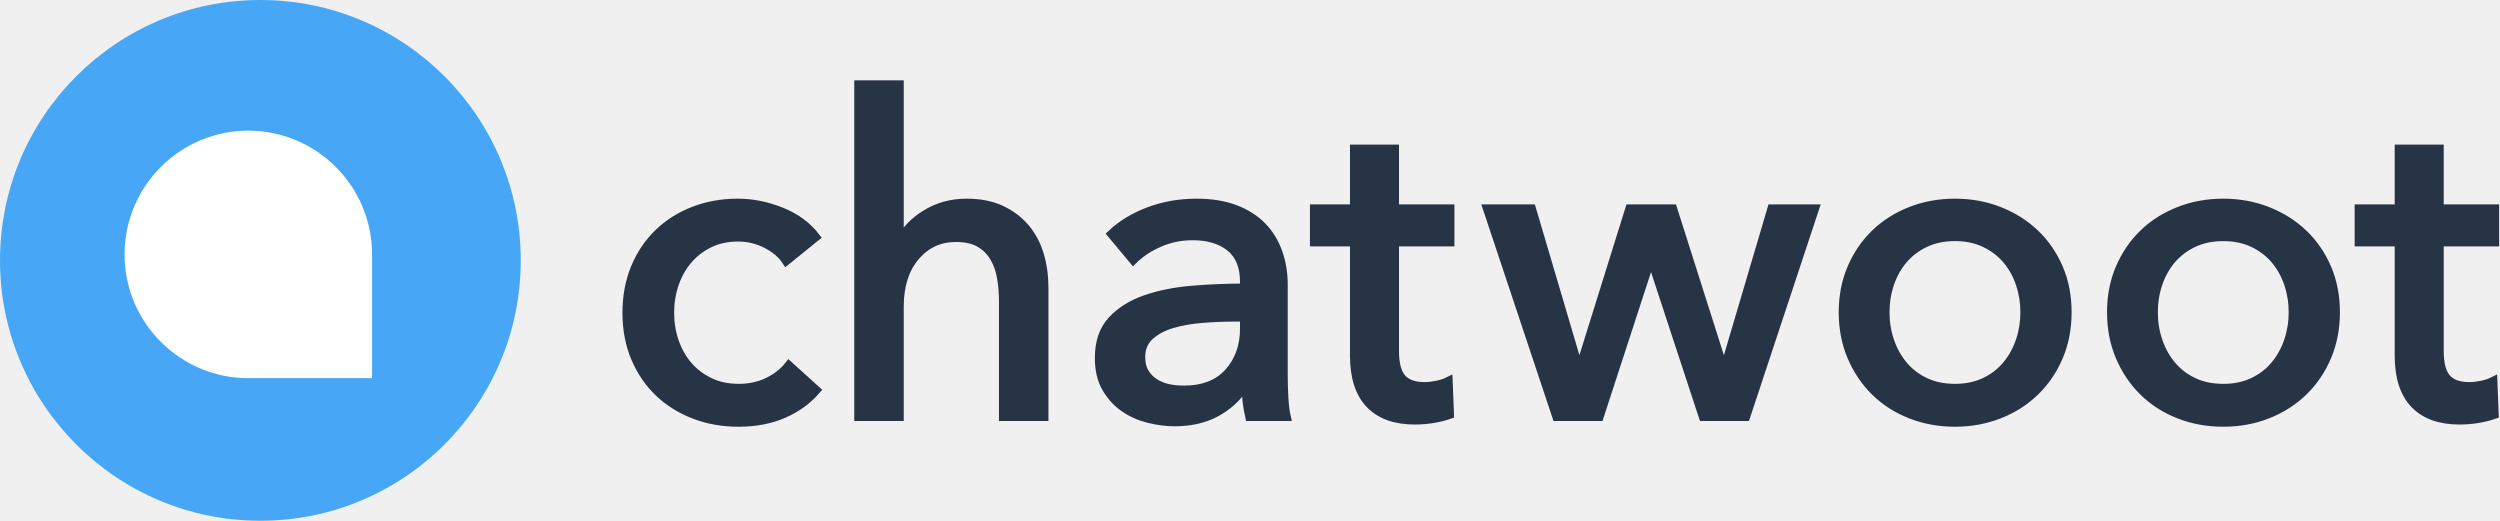
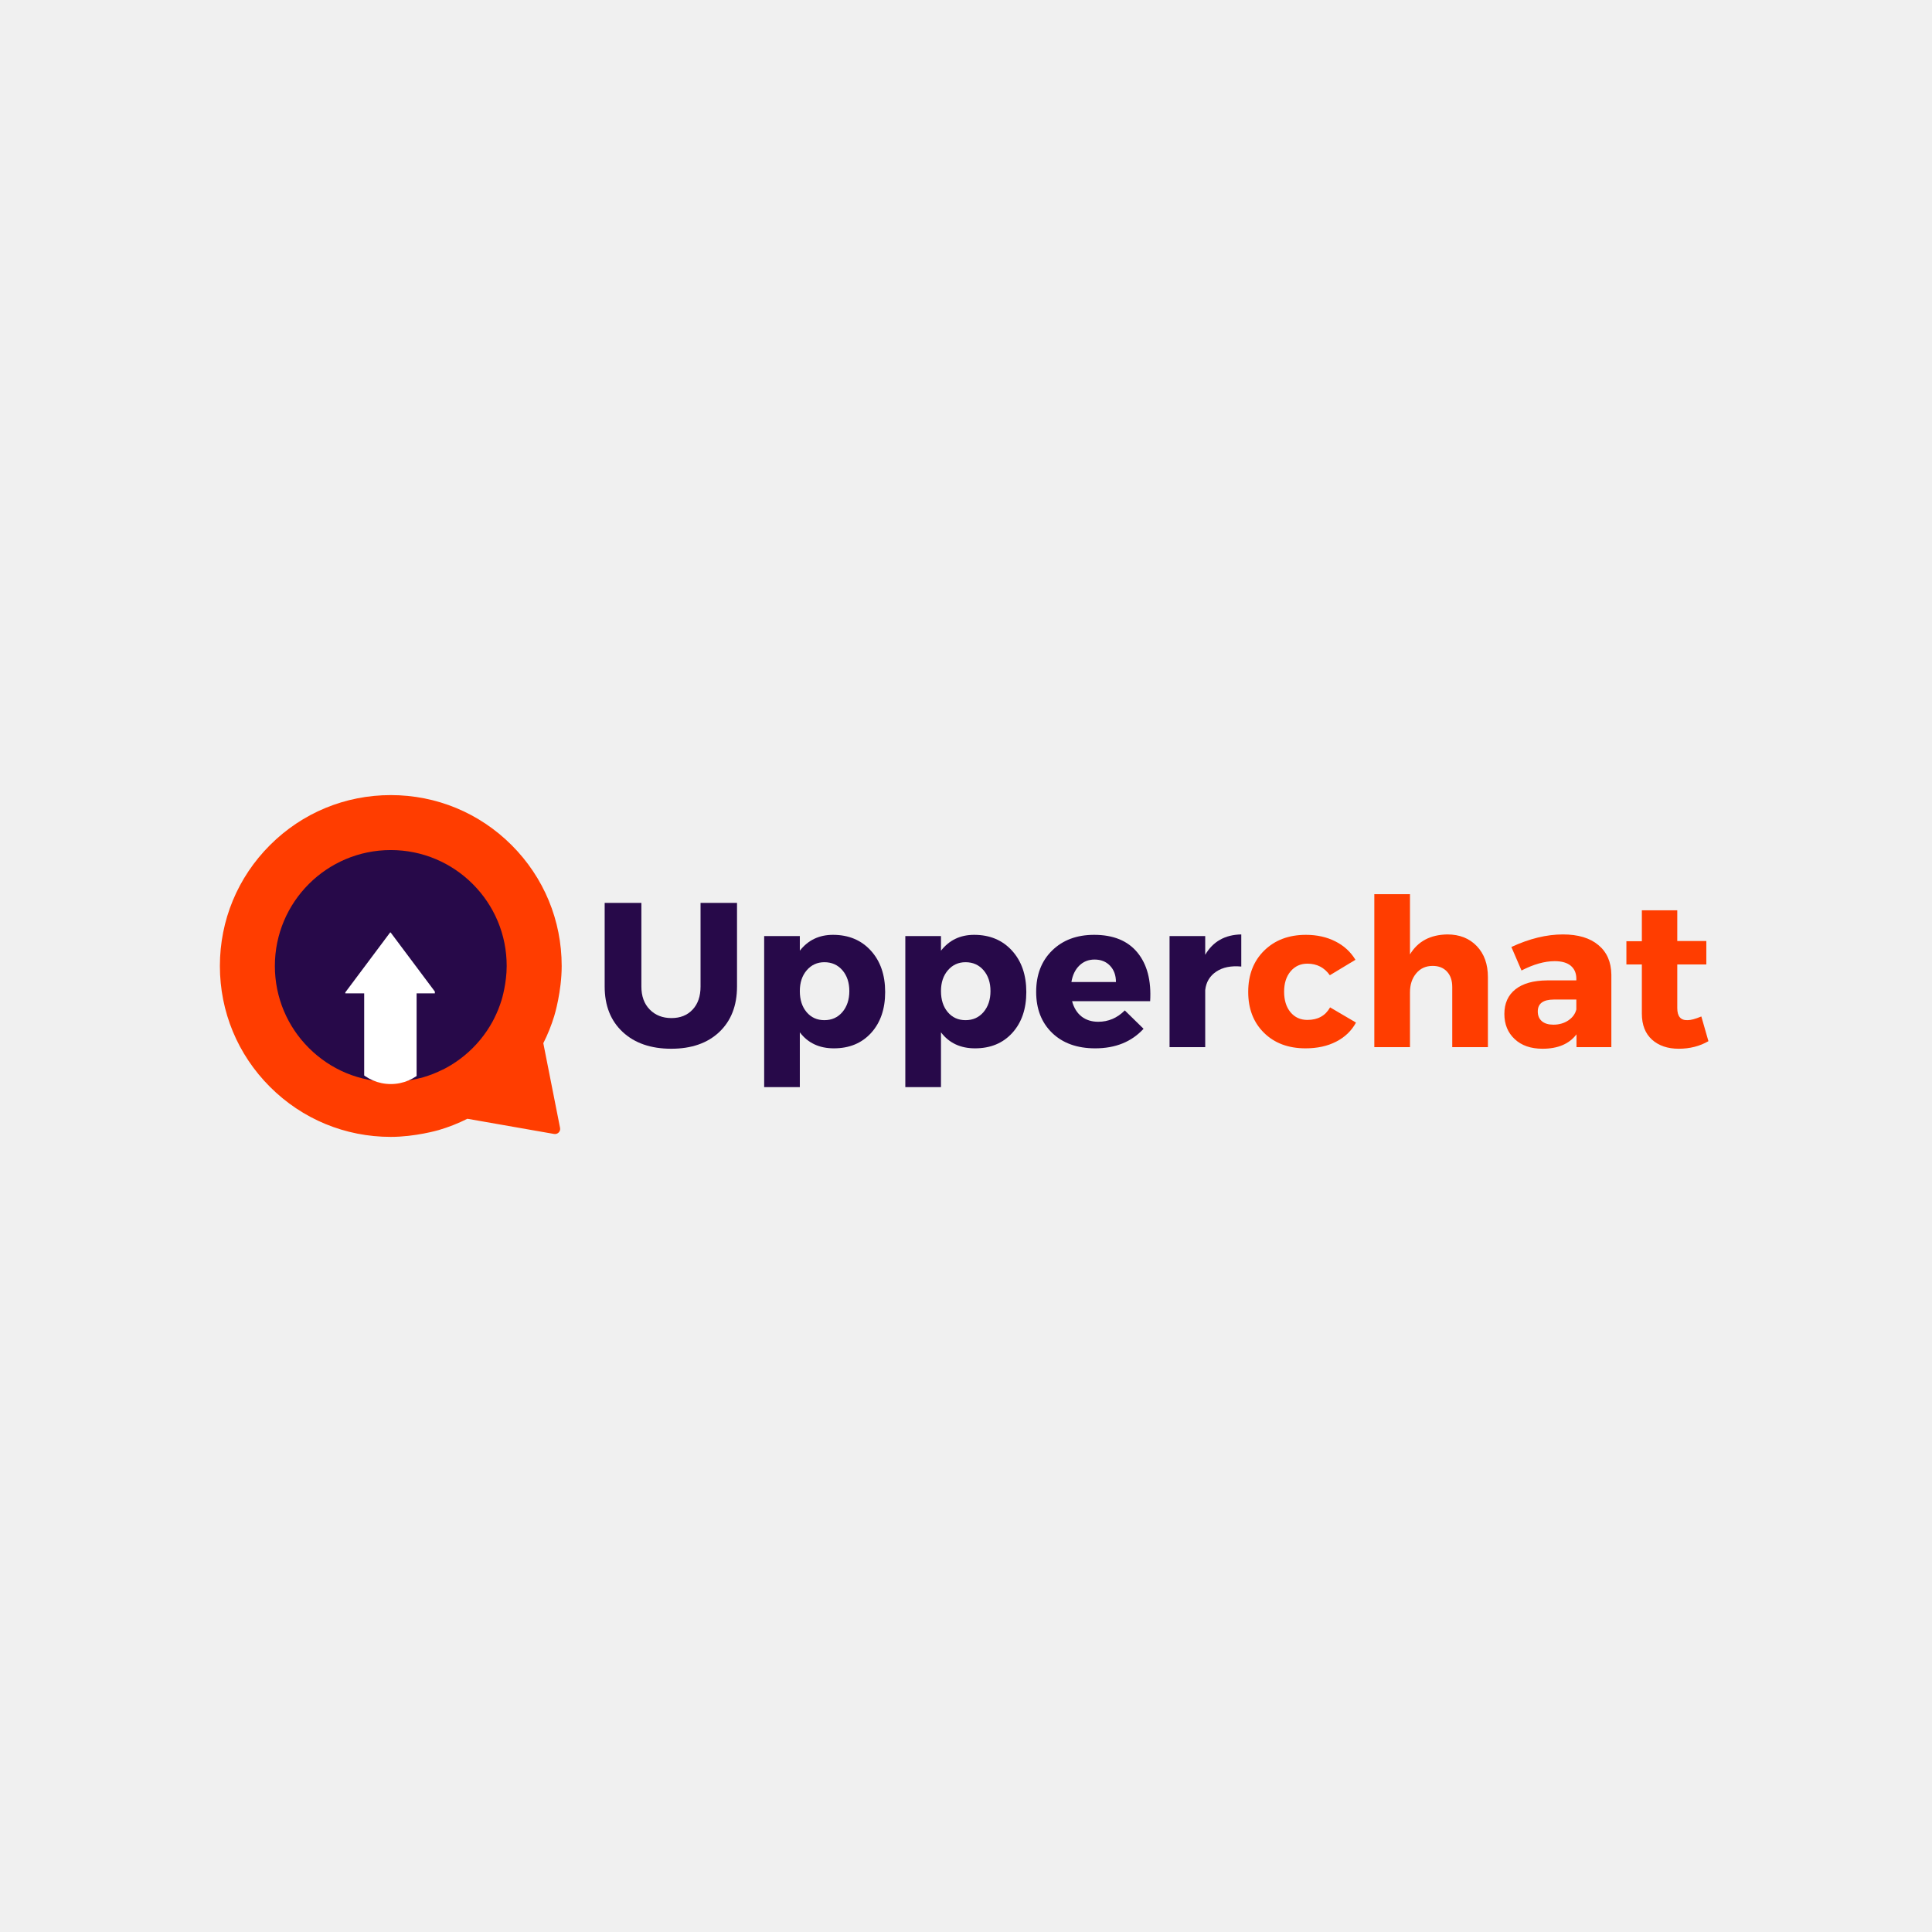
- <svg xmlns="http://www.w3.org/2000/svg" width="2458px" height="512px" viewBox="0 0 2458 512" version="1.1">
-   <g id="Logo" stroke="none" stroke-width="1" fill="none" fill-rule="evenodd">
-     <g id="on_white" fill-rule="nonzero">
-       <g id="woot-log">
-         <circle id="Oval" fill="#47A7F6" cx="256" cy="256" r="256" />
-         <path d="M362.808,368.808 L244.123,368.808 C178.699,368.808 125.457,315.562 125.457,250.122 C125.457,184.703 178.699,131.457 244.124,131.457 C309.565,131.457 362.808,184.703 362.808,250.122 L362.808,368.808 Z" id="Fill-1" stroke="#FFFFFF" stroke-width="6" fill="#FFFFFF" />
+ <svg xmlns="http://www.w3.org/2000/svg" width="500" zoomAndPan="magnify" viewBox="0 0 375 375" height="500" preserveAspectRatio="xMidYMid meet" version="1.0">
+   <defs>
+     <g />
+     <clipPath id="5fa381441b">
+       <path d="M 0.68 0.328 L 67.27 0.328 L 67.27 66.801 L 0.68 66.801 Z M 0.68 0.328 " clip-rule="nonzero" />
+     </clipPath>
+     <clipPath id="870a31f73b">
+       <path d="M 11.352 10.996 L 56.328 10.996 L 56.328 55.977 L 11.352 55.977 Z M 11.352 10.996 " clip-rule="nonzero" />
+     </clipPath>
+     <clipPath id="74cfaafcae">
+       <path d="M 11.352 33.5 C 11.352 45.926 21.426 56.004 33.852 56.004 C 46.281 56.004 56.355 45.926 56.355 33.5 C 56.355 21.074 46.281 10.996 33.852 10.996 C 21.426 10.996 11.352 21.074 11.352 33.5 Z M 11.352 33.5 " clip-rule="nonzero" />
+     </clipPath>
+     <clipPath id="72abdc2750">
+       <path d="M 25.023 26.992 L 42.406 26.992 L 42.406 56.414 L 25.023 56.414 Z M 25.023 26.992 " clip-rule="nonzero" />
+     </clipPath>
+     <clipPath id="9f431f0bdb">
+       <path d="M 33.852 56.414 C 38.723 56.414 42.676 52.465 42.676 47.59 L 42.676 35.727 C 42.676 30.852 38.723 26.902 33.852 26.902 C 28.977 26.902 25.023 30.852 25.023 35.727 L 25.023 47.59 C 25.023 52.465 28.977 56.414 33.852 56.414 Z M 33.852 56.414 " clip-rule="nonzero" />
+     </clipPath>
+     <clipPath id="031c09aa49">
+       <path d="M 72 9 L 290.641 9 L 290.641 58 L 72 58 Z M 72 9 " clip-rule="nonzero" />
+     </clipPath>
+     <clipPath id="94280b9e2b">
+       <path d="M 34 18 L 58 18 L 58 48.68 L 34 48.68 Z M 34 18 " clip-rule="nonzero" />
+     </clipPath>
+     <clipPath id="8caa89db28">
+       <path d="M 61 18 L 86 18 L 86 48.68 L 61 48.68 Z M 61 18 " clip-rule="nonzero" />
+     </clipPath>
+     <clipPath id="51553d91e4">
+       <rect x="0" width="219" y="0" height="49" />
+     </clipPath>
+     <clipPath id="d4337a12f5">
+       <rect x="0" width="291" y="0" height="67" />
+     </clipPath>
+   </defs>
+   <g transform="matrix(1, 0, 0, 1, 42, 154)">
+     <g clip-path="url(#d4337a12f5)">
+       <g clip-path="url(#5fa381441b)">
+         <path fill="#ff3d00" d="M 33.852 66.668 C 24.992 66.668 16.66 63.219 10.395 56.953 C 4.129 50.688 0.68 42.359 0.68 33.5 C 0.68 24.637 4.129 16.309 10.395 10.043 C 16.66 3.777 24.992 0.328 33.852 0.328 C 42.711 0.328 51.043 3.777 57.309 10.043 C 63.57 16.309 67.023 24.637 67.023 33.5 C 67.023 38.434 65.641 43.012 65.574 43.219 C 65.023 45.027 64.312 46.797 63.457 48.484 L 66.707 64.922 C 66.77 65.246 66.672 65.582 66.441 65.816 C 66.207 66.051 65.875 66.16 65.551 66.102 L 48.719 63.152 C 46.938 64.047 45.07 64.785 43.16 65.344 C 42.973 65.398 38.555 66.668 33.852 66.668 Z M 33.852 66.668 " fill-opacity="1" fill-rule="nonzero" />
      </g>
-       <path d="M772.982,256.848 C768.658,250.217 762.171,244.667 753.522,240.198 C744.872,235.73 735.647,233.495 725.844,233.495 C715.177,233.495 705.735,235.513 697.518,239.55 C689.302,243.586 682.31,248.992 676.544,255.767 C670.778,262.542 666.381,270.398 663.354,279.336 C660.327,288.273 658.813,297.643 658.813,307.446 C658.813,317.248 660.327,326.618 663.354,335.555 C666.381,344.493 670.778,352.349 676.544,359.124 C682.31,365.899 689.374,371.305 697.735,375.341 C706.095,379.378 715.609,381.396 726.277,381.396 C736.656,381.396 746.098,379.378 754.603,375.341 C763.108,371.305 770.099,365.827 775.577,358.908 L802.822,383.558 C794.173,393.649 783.361,401.505 770.387,407.127 C757.414,412.749 742.71,415.56 726.277,415.56 C710.42,415.56 695.789,412.965 682.382,407.776 C668.976,402.586 657.372,395.307 647.569,385.937 C637.767,376.567 630.055,365.251 624.433,351.989 C618.811,338.727 616,323.879 616,307.446 C616,291.3 618.739,276.597 624.217,263.335 C629.695,250.073 637.335,238.685 647.137,229.171 C656.939,219.657 668.544,212.305 681.95,207.115 C695.356,201.926 709.843,199.331 725.412,199.331 C739.827,199.331 754.17,202.214 768.441,207.98 C782.713,213.746 794.028,222.107 802.389,233.063 L772.982,256.848 Z M885.421,236.09 C890.322,225.999 898.683,217.35 910.504,210.143 C922.324,202.935 935.586,199.331 950.29,199.331 C963.552,199.331 974.94,201.565 984.454,206.034 C993.968,210.503 1001.896,216.485 1008.239,223.981 C1014.582,231.477 1019.267,240.27 1022.294,250.361 C1025.321,260.452 1026.835,271.263 1026.835,282.795 L1026.835,409.938 L986.184,409.938 L986.184,296.634 C986.184,288.273 985.535,280.345 984.238,272.849 C982.94,265.353 980.562,258.722 977.102,252.956 C973.643,247.19 968.958,242.577 963.047,239.117 C957.137,235.658 949.425,233.928 939.911,233.928 C923.766,233.928 910.504,240.054 900.125,252.307 C889.746,264.56 884.556,280.921 884.556,301.391 L884.556,409.938 L843.905,409.938 L843.905,83 L884.556,83 L884.556,236.09 L885.421,236.09 Z M1223.171,277.174 C1223.171,261.893 1218.558,250.577 1209.332,243.226 C1200.106,235.874 1187.853,232.198 1172.573,232.198 C1161.041,232.198 1150.157,234.432 1139.923,238.901 C1129.688,243.37 1121.111,249.064 1114.191,255.983 L1092.568,230.036 C1102.659,220.522 1114.984,213.026 1129.544,207.548 C1144.103,202.07 1159.743,199.331 1176.465,199.331 C1191.169,199.331 1203.926,201.421 1214.738,205.602 C1225.549,209.782 1234.415,215.476 1241.334,222.684 C1248.253,229.892 1253.443,238.396 1256.902,248.199 C1260.362,258.001 1262.092,268.524 1262.092,279.768 L1262.092,369.287 C1262.092,376.206 1262.308,383.486 1262.741,391.126 C1263.173,398.766 1263.966,405.037 1265.119,409.938 L1228.36,409.938 C1226.054,400.136 1224.9,390.333 1224.9,380.531 L1223.603,380.531 C1216.107,391.487 1206.665,399.991 1195.277,406.046 C1183.889,412.1 1170.411,415.128 1154.842,415.128 C1146.77,415.128 1138.337,414.046 1129.544,411.884 C1120.75,409.722 1112.75,406.19 1105.542,401.289 C1098.334,396.388 1092.352,389.901 1087.595,381.828 C1082.838,373.756 1080.46,363.809 1080.46,351.989 C1080.46,336.42 1084.64,324.095 1093.001,315.014 C1101.362,305.932 1112.317,299.013 1125.868,294.256 C1139.418,289.499 1154.698,286.399 1171.708,284.958 C1188.718,283.516 1205.872,282.795 1223.171,282.795 L1223.171,277.174 Z M1213.224,312.203 C1203.133,312.203 1192.682,312.635 1181.871,313.5 C1171.059,314.365 1161.257,316.095 1152.464,318.689 C1143.67,321.284 1136.391,325.176 1130.625,330.366 C1124.859,335.555 1121.976,342.475 1121.976,351.124 C1121.976,357.178 1123.201,362.224 1125.651,366.26 C1128.102,370.296 1131.345,373.612 1135.382,376.206 C1139.418,378.801 1143.887,380.603 1148.788,381.612 C1153.689,382.621 1158.734,383.126 1163.924,383.126 C1182.952,383.126 1197.584,377.432 1207.818,366.044 C1218.053,354.655 1223.171,340.312 1223.171,323.014 L1223.171,312.203 L1213.224,312.203 Z M1425.993,238.252 L1371.504,238.252 L1371.504,345.069 C1371.504,357.467 1373.81,366.332 1378.423,371.666 C1383.036,376.999 1390.388,379.666 1400.478,379.666 C1404.226,379.666 1408.263,379.234 1412.587,378.369 C1416.912,377.504 1420.804,376.206 1424.264,374.477 L1425.561,407.776 C1420.66,409.506 1415.254,410.875 1409.344,411.884 C1403.433,412.893 1397.307,413.398 1390.964,413.398 C1371.648,413.398 1356.872,408.064 1346.637,397.397 C1336.402,386.729 1331.285,370.729 1331.285,349.394 L1331.285,238.252 L1291.931,238.252 L1291.931,204.953 L1331.285,204.953 L1331.285,146.139 L1371.504,146.139 L1371.504,204.953 L1425.993,204.953 L1425.993,238.252 Z M1506.078,204.953 L1552.351,361.503 L1553.216,361.503 L1602.083,204.953 L1644.897,204.953 L1694.629,361.503 L1695.494,361.503 L1741.767,204.953 L1784.581,204.953 L1716.685,409.938 L1674.304,409.938 L1623.706,255.983 L1622.841,255.983 L1572.676,409.938 L1530.295,409.938 L1461.967,204.953 L1506.078,204.953 Z M2032.811,307.013 C2032.811,322.87 2030,337.429 2024.378,350.691 C2018.756,363.953 2010.972,375.413 2001.026,385.072 C1991.079,394.73 1979.331,402.226 1965.78,407.56 C1952.23,412.893 1937.671,415.56 1922.102,415.56 C1906.534,415.56 1891.974,412.893 1878.424,407.56 C1864.873,402.226 1853.197,394.73 1843.395,385.072 C1833.592,375.413 1825.88,363.953 1820.258,350.691 C1814.636,337.429 1811.825,322.87 1811.825,307.013 C1811.825,291.156 1814.636,276.669 1820.258,263.551 C1825.88,250.433 1833.592,239.117 1843.395,229.603 C1853.197,220.089 1864.873,212.665 1878.424,207.332 C1891.974,201.998 1906.534,199.331 1922.102,199.331 C1937.671,199.331 1952.23,201.998 1965.78,207.332 C1979.331,212.665 1991.079,220.089 2001.026,229.603 C2010.972,239.117 2018.756,250.433 2024.378,263.551 C2030,276.669 2032.811,291.156 2032.811,307.013 Z M1990.43,307.013 C1990.43,297.211 1988.917,287.841 1985.89,278.903 C1982.862,269.966 1978.466,262.11 1972.7,255.334 C1966.934,248.559 1959.798,243.154 1951.293,239.117 C1942.788,235.081 1933.058,233.063 1922.102,233.063 C1911.146,233.063 1901.416,235.081 1892.911,239.117 C1884.406,243.154 1877.271,248.559 1871.505,255.334 C1865.738,262.11 1861.342,269.966 1858.315,278.903 C1855.287,287.841 1853.774,297.211 1853.774,307.013 C1853.774,316.816 1855.287,326.185 1858.315,335.123 C1861.342,344.06 1865.738,351.989 1871.505,358.908 C1877.271,365.827 1884.406,371.305 1892.911,375.341 C1901.416,379.378 1911.146,381.396 1922.102,381.396 C1933.058,381.396 1942.788,379.378 1951.293,375.341 C1959.798,371.305 1966.934,365.827 1972.7,358.908 C1978.466,351.989 1982.862,344.06 1985.89,335.123 C1988.917,326.185 1990.43,316.816 1990.43,307.013 Z M2296.611,307.013 C2296.611,322.87 2293.8,337.429 2288.178,350.691 C2282.556,363.953 2274.771,375.413 2264.825,385.072 C2254.878,394.73 2243.13,402.226 2229.58,407.56 C2216.029,412.893 2201.47,415.56 2185.901,415.56 C2170.333,415.56 2155.774,412.893 2142.223,407.56 C2128.673,402.226 2116.996,394.73 2107.194,385.072 C2097.392,375.413 2089.68,363.953 2084.058,350.691 C2078.436,337.429 2075.625,322.87 2075.625,307.013 C2075.625,291.156 2078.436,276.669 2084.058,263.551 C2089.68,250.433 2097.392,239.117 2107.194,229.603 C2116.996,220.089 2128.673,212.665 2142.223,207.332 C2155.774,201.998 2170.333,199.331 2185.901,199.331 C2201.47,199.331 2216.029,201.998 2229.58,207.332 C2243.13,212.665 2254.878,220.089 2264.825,229.603 C2274.771,239.117 2282.556,250.433 2288.178,263.551 C2293.8,276.669 2296.611,291.156 2296.611,307.013 Z M2254.23,307.013 C2254.23,297.211 2252.716,287.841 2249.689,278.903 C2246.662,269.966 2242.265,262.11 2236.499,255.334 C2230.733,248.559 2223.597,243.154 2215.092,239.117 C2206.587,235.081 2196.857,233.063 2185.901,233.063 C2174.946,233.063 2165.215,235.081 2156.71,239.117 C2148.205,243.154 2141.07,248.559 2135.304,255.334 C2129.538,262.11 2125.141,269.966 2122.114,278.903 C2119.087,287.841 2117.573,297.211 2117.573,307.013 C2117.573,316.816 2119.087,326.185 2122.114,335.123 C2125.141,344.06 2129.538,351.989 2135.304,358.908 C2141.07,365.827 2148.205,371.305 2156.71,375.341 C2165.215,379.378 2174.946,381.396 2185.901,381.396 C2196.857,381.396 2206.587,379.378 2215.092,375.341 C2223.597,371.305 2230.733,365.827 2236.499,358.908 C2242.265,351.989 2246.662,344.06 2249.689,335.123 C2252.716,326.185 2254.23,316.816 2254.23,307.013 Z M2453.16,238.252 L2398.671,238.252 L2398.671,345.069 C2398.671,357.467 2400.977,366.332 2405.59,371.666 C2410.203,376.999 2417.554,379.666 2427.645,379.666 C2431.393,379.666 2435.429,379.234 2439.754,378.369 C2444.079,377.504 2447.971,376.206 2451.43,374.477 L2452.728,407.776 C2447.827,409.506 2442.421,410.875 2436.511,411.884 C2430.6,412.893 2424.474,413.398 2418.131,413.398 C2398.815,413.398 2384.039,408.064 2373.804,397.397 C2363.569,386.729 2358.452,370.729 2358.452,349.394 L2358.452,238.252 L2319.098,238.252 L2319.098,204.953 L2358.452,204.953 L2358.452,146.139 L2398.671,146.139 L2398.671,204.953 L2453.16,204.953 L2453.16,238.252 Z" id="chatwoot" stroke="#273445" stroke-width="8" fill="#273444" />
+       <g clip-path="url(#870a31f73b)">
+         <g clip-path="url(#74cfaafcae)">
+           <path fill="#270949" d="M 33.848 55.992 C 27.84 55.992 22.188 53.652 17.941 49.402 C 13.691 45.156 11.352 39.504 11.352 33.496 C 11.352 27.484 13.691 21.836 17.941 17.586 C 22.188 13.34 27.84 10.996 33.848 10.996 C 39.859 10.996 45.508 13.34 49.758 17.586 C 54.004 21.836 56.348 27.484 56.348 33.496 C 56.348 36.844 55.406 39.945 55.363 40.086 C 54.988 41.312 54.508 42.516 53.926 43.66 L 56.133 54.809 C 56.176 55.027 56.109 55.254 55.949 55.414 C 55.793 55.574 55.566 55.648 55.348 55.609 L 43.934 53.605 C 42.727 54.215 41.457 54.715 40.16 55.094 C 40.035 55.129 37.039 55.992 33.848 55.992 Z M 33.848 55.992 " fill-opacity="1" fill-rule="nonzero" />
+         </g>
+       </g>
+       <g clip-path="url(#72abdc2750)">
+         <g clip-path="url(#9f431f0bdb)">
+           <path fill="#ffffff" d="M 42.668 38.809 L 38.863 38.809 L 38.863 61.438 L 28.688 61.438 L 28.688 38.809 L 24.883 38.809 L 33.773 26.926 Z M 42.668 38.809 " fill-opacity="1" fill-rule="nonzero" />
+         </g>
+       </g>
+       <g clip-path="url(#031c09aa49)">
+         <g transform="matrix(1, 0, 0, 1, 72, 9)">
+           <g clip-path="url(#51553d91e4)">
+             <g fill="#270949" fill-opacity="1">
+               <g transform="translate(1.054435, 40.24788)">
+                 <g>
+                   <path d="M 28 -28 L 28 -11.766 C 28 -8.055 26.852 -5.113 24.562 -2.938 C 22.27 -0.77 19.16 0.312 15.234 0.312 C 11.285 0.312 8.145 -0.77 5.812 -2.938 C 3.477 -5.113 2.312 -8.055 2.312 -11.766 L 2.312 -28 L 9.438 -28 L 9.438 -11.766 C 9.438 -9.891 9.977 -8.398 11.062 -7.297 C 12.145 -6.191 13.551 -5.641 15.281 -5.641 C 16.988 -5.641 18.352 -6.188 19.375 -7.281 C 20.406 -8.375 20.922 -9.867 20.922 -11.766 L 20.922 -28 Z M 28 -28 " />
+                 </g>
+               </g>
+             </g>
+             <g clip-path="url(#94280b9e2b)">
+               <g fill="#270949" fill-opacity="1">
+                 <g transform="translate(31.37142, 40.24788)">
+                   <g>
+                     <path d="M 16.312 -21.797 C 19.352 -21.797 21.801 -20.773 23.656 -18.734 C 25.508 -16.703 26.438 -14.02 26.438 -10.688 C 26.438 -7.406 25.531 -4.766 23.719 -2.766 C 21.906 -0.766 19.492 0.234 16.484 0.234 C 13.648 0.234 11.445 -0.801 9.875 -2.875 L 9.875 7.766 L 2.953 7.766 L 2.953 -21.562 L 9.875 -21.562 L 9.875 -18.719 C 11.477 -20.77 13.625 -21.797 16.312 -21.797 Z M 14.641 -5.234 C 16.078 -5.234 17.242 -5.758 18.141 -6.812 C 19.035 -7.875 19.484 -9.227 19.484 -10.875 C 19.484 -12.531 19.035 -13.879 18.141 -14.922 C 17.242 -15.961 16.078 -16.484 14.641 -16.484 C 13.254 -16.484 12.113 -15.961 11.219 -14.922 C 10.32 -13.879 9.875 -12.531 9.875 -10.875 C 9.875 -9.195 10.312 -7.836 11.188 -6.797 C 12.07 -5.754 13.223 -5.234 14.641 -5.234 Z M 14.641 -5.234 " />
+                   </g>
+                 </g>
+               </g>
+             </g>
+             <g clip-path="url(#8caa89db28)">
+               <g fill="#270949" fill-opacity="1">
+                 <g transform="translate(58.7687, 40.24788)">
+                   <g>
+                     <path d="M 16.312 -21.797 C 19.352 -21.797 21.801 -20.773 23.656 -18.734 C 25.508 -16.703 26.438 -14.02 26.438 -10.688 C 26.438 -7.406 25.531 -4.766 23.719 -2.766 C 21.906 -0.766 19.492 0.234 16.484 0.234 C 13.648 0.234 11.445 -0.801 9.875 -2.875 L 9.875 7.766 L 2.953 7.766 L 2.953 -21.562 L 9.875 -21.562 L 9.875 -18.719 C 11.477 -20.77 13.625 -21.797 16.312 -21.797 Z M 14.641 -5.234 C 16.078 -5.234 17.242 -5.758 18.141 -6.812 C 19.035 -7.875 19.484 -9.227 19.484 -10.875 C 19.484 -12.531 19.035 -13.879 18.141 -14.922 C 17.242 -15.961 16.078 -16.484 14.641 -16.484 C 13.254 -16.484 12.113 -15.961 11.219 -14.922 C 10.32 -13.879 9.875 -12.531 9.875 -10.875 C 9.875 -9.195 10.312 -7.836 11.188 -6.797 C 12.07 -5.754 13.223 -5.234 14.641 -5.234 Z M 14.641 -5.234 " />
+                   </g>
+                 </g>
+               </g>
+             </g>
+             <g fill="#270949" fill-opacity="1">
+               <g transform="translate(86.16598, 40.24788)">
+                 <g>
+                   <path d="M 12.203 -21.797 C 15.93 -21.797 18.734 -20.648 20.609 -18.359 C 22.492 -16.066 23.316 -12.922 23.078 -8.922 L 7.922 -8.922 C 8.266 -7.641 8.875 -6.648 9.75 -5.953 C 10.633 -5.266 11.719 -4.922 13 -4.922 C 14.969 -4.922 16.688 -5.656 18.156 -7.125 L 21.797 -3.562 C 19.473 -1.031 16.344 0.234 12.406 0.234 C 8.906 0.234 6.117 -0.766 4.047 -2.766 C 1.984 -4.766 0.953 -7.414 0.953 -10.719 C 0.953 -14.051 1.984 -16.727 4.047 -18.75 C 6.117 -20.781 8.836 -21.797 12.203 -21.797 Z M 7.797 -12.641 L 16.438 -12.641 C 16.438 -13.941 16.055 -14.992 15.297 -15.797 C 14.535 -16.598 13.531 -17 12.281 -17 C 11.102 -17 10.113 -16.602 9.312 -15.812 C 8.52 -15.031 8.016 -13.973 7.797 -12.641 Z M 7.797 -12.641 " />
+                 </g>
+               </g>
+             </g>
+             <g fill="#270949" fill-opacity="1">
+               <g transform="translate(110.2436, 40.24788)">
+                 <g>
+                   <path d="M 9.688 -21.562 L 9.688 -17.922 C 11.195 -20.504 13.531 -21.82 16.688 -21.875 L 16.688 -15.641 C 14.707 -15.828 13.086 -15.5 11.828 -14.656 C 10.578 -13.82 9.863 -12.629 9.688 -11.078 L 9.688 0 L 2.766 0 L 2.766 -21.562 Z M 9.688 -21.562 " />
+                 </g>
+               </g>
+             </g>
+             <g fill="#ff3d00" fill-opacity="1">
+               <g transform="translate(127.324, 40.24788)">
+                 <g>
+                   <path d="M 12.156 -21.797 C 14.289 -21.797 16.191 -21.375 17.859 -20.531 C 19.523 -19.695 20.828 -18.504 21.766 -16.953 L 16.797 -13.953 C 15.734 -15.453 14.281 -16.203 12.438 -16.203 C 11.102 -16.203 10.016 -15.703 9.172 -14.703 C 8.336 -13.703 7.922 -12.391 7.922 -10.766 C 7.922 -9.109 8.332 -7.781 9.156 -6.781 C 9.988 -5.781 11.082 -5.281 12.438 -5.281 C 14.469 -5.281 15.938 -6.094 16.844 -7.719 L 21.875 -4.766 C 21 -3.16 19.711 -1.926 18.016 -1.062 C 16.328 -0.195 14.348 0.234 12.078 0.234 C 8.742 0.234 6.055 -0.77 4.016 -2.781 C 1.973 -4.789 0.953 -7.438 0.953 -10.719 C 0.953 -14.031 1.984 -16.703 4.047 -18.734 C 6.117 -20.773 8.82 -21.797 12.156 -21.797 Z M 12.156 -21.797 " />
+                 </g>
+               </g>
+             </g>
+             <g fill="#ff3d00" fill-opacity="1">
+               <g transform="translate(149.8017, 40.24788)">
+                 <g>
+                   <path d="M 17.125 -21.875 C 19.5 -21.875 21.406 -21.117 22.844 -19.609 C 24.281 -18.109 25 -16.102 25 -13.594 L 25 0 L 18.078 0 L 18.078 -11.688 C 18.078 -12.938 17.738 -13.926 17.062 -14.656 C 16.383 -15.395 15.457 -15.766 14.281 -15.766 C 12.945 -15.766 11.879 -15.281 11.078 -14.312 C 10.273 -13.352 9.875 -12.129 9.875 -10.641 L 9.875 0 L 2.953 0 L 2.953 -29.688 L 9.875 -29.688 L 9.875 -18 C 11.395 -20.531 13.812 -21.82 17.125 -21.875 Z M 17.125 -21.875 " />
+                 </g>
+               </g>
+             </g>
+             <g fill="#ff3d00" fill-opacity="1">
+               <g transform="translate(176.919, 40.24788)">
+                 <g>
+                   <path d="M 12.438 -21.875 C 15.395 -21.875 17.691 -21.188 19.328 -19.812 C 20.973 -18.445 21.812 -16.535 21.844 -14.078 L 21.844 0 L 15.078 0 L 15.078 -2.484 C 13.66 -0.617 11.461 0.312 8.484 0.312 C 6.211 0.312 4.41 -0.312 3.078 -1.562 C 1.742 -2.812 1.078 -4.438 1.078 -6.438 C 1.078 -8.488 1.789 -10.082 3.219 -11.219 C 4.645 -12.352 6.691 -12.93 9.359 -12.953 L 15.047 -12.953 L 15.047 -13.281 C 15.047 -14.344 14.691 -15.176 13.984 -15.781 C 13.273 -16.383 12.227 -16.688 10.844 -16.688 C 8.895 -16.688 6.75 -16.082 4.406 -14.875 L 2.438 -19.438 C 5.938 -21.062 9.27 -21.875 12.438 -21.875 Z M 10.594 -4.359 C 11.688 -4.359 12.645 -4.629 13.469 -5.172 C 14.301 -5.723 14.828 -6.438 15.047 -7.312 L 15.047 -9.234 L 10.688 -9.234 C 8.602 -9.234 7.562 -8.461 7.562 -6.922 C 7.562 -6.117 7.828 -5.488 8.359 -5.031 C 8.891 -4.582 9.633 -4.359 10.594 -4.359 Z M 10.594 -4.359 " />
+                 </g>
+               </g>
+             </g>
+             <g fill="#ff3d00" fill-opacity="1">
+               <g transform="translate(200.9166, 40.24788)">
+                 <g>
+                   <path d="M 15.312 -5.953 L 16.688 -1.156 C 15 -0.176 13.078 0.312 10.922 0.312 C 8.785 0.312 7.055 -0.273 5.734 -1.453 C 4.422 -2.641 3.766 -4.328 3.766 -6.516 L 3.766 -16.047 L 0.766 -16.047 L 0.766 -20.562 L 3.766 -20.562 L 3.766 -26.562 L 10.641 -26.562 L 10.641 -20.594 L 16.281 -20.594 L 16.281 -16.047 L 10.641 -16.047 L 10.641 -7.594 C 10.641 -6.77 10.805 -6.164 11.141 -5.781 C 11.473 -5.395 11.973 -5.211 12.641 -5.234 C 13.273 -5.234 14.164 -5.473 15.312 -5.953 Z M 15.312 -5.953 " />
+                 </g>
+               </g>
+             </g>
+           </g>
+         </g>
+       </g>
    </g>
  </g>
</svg>
